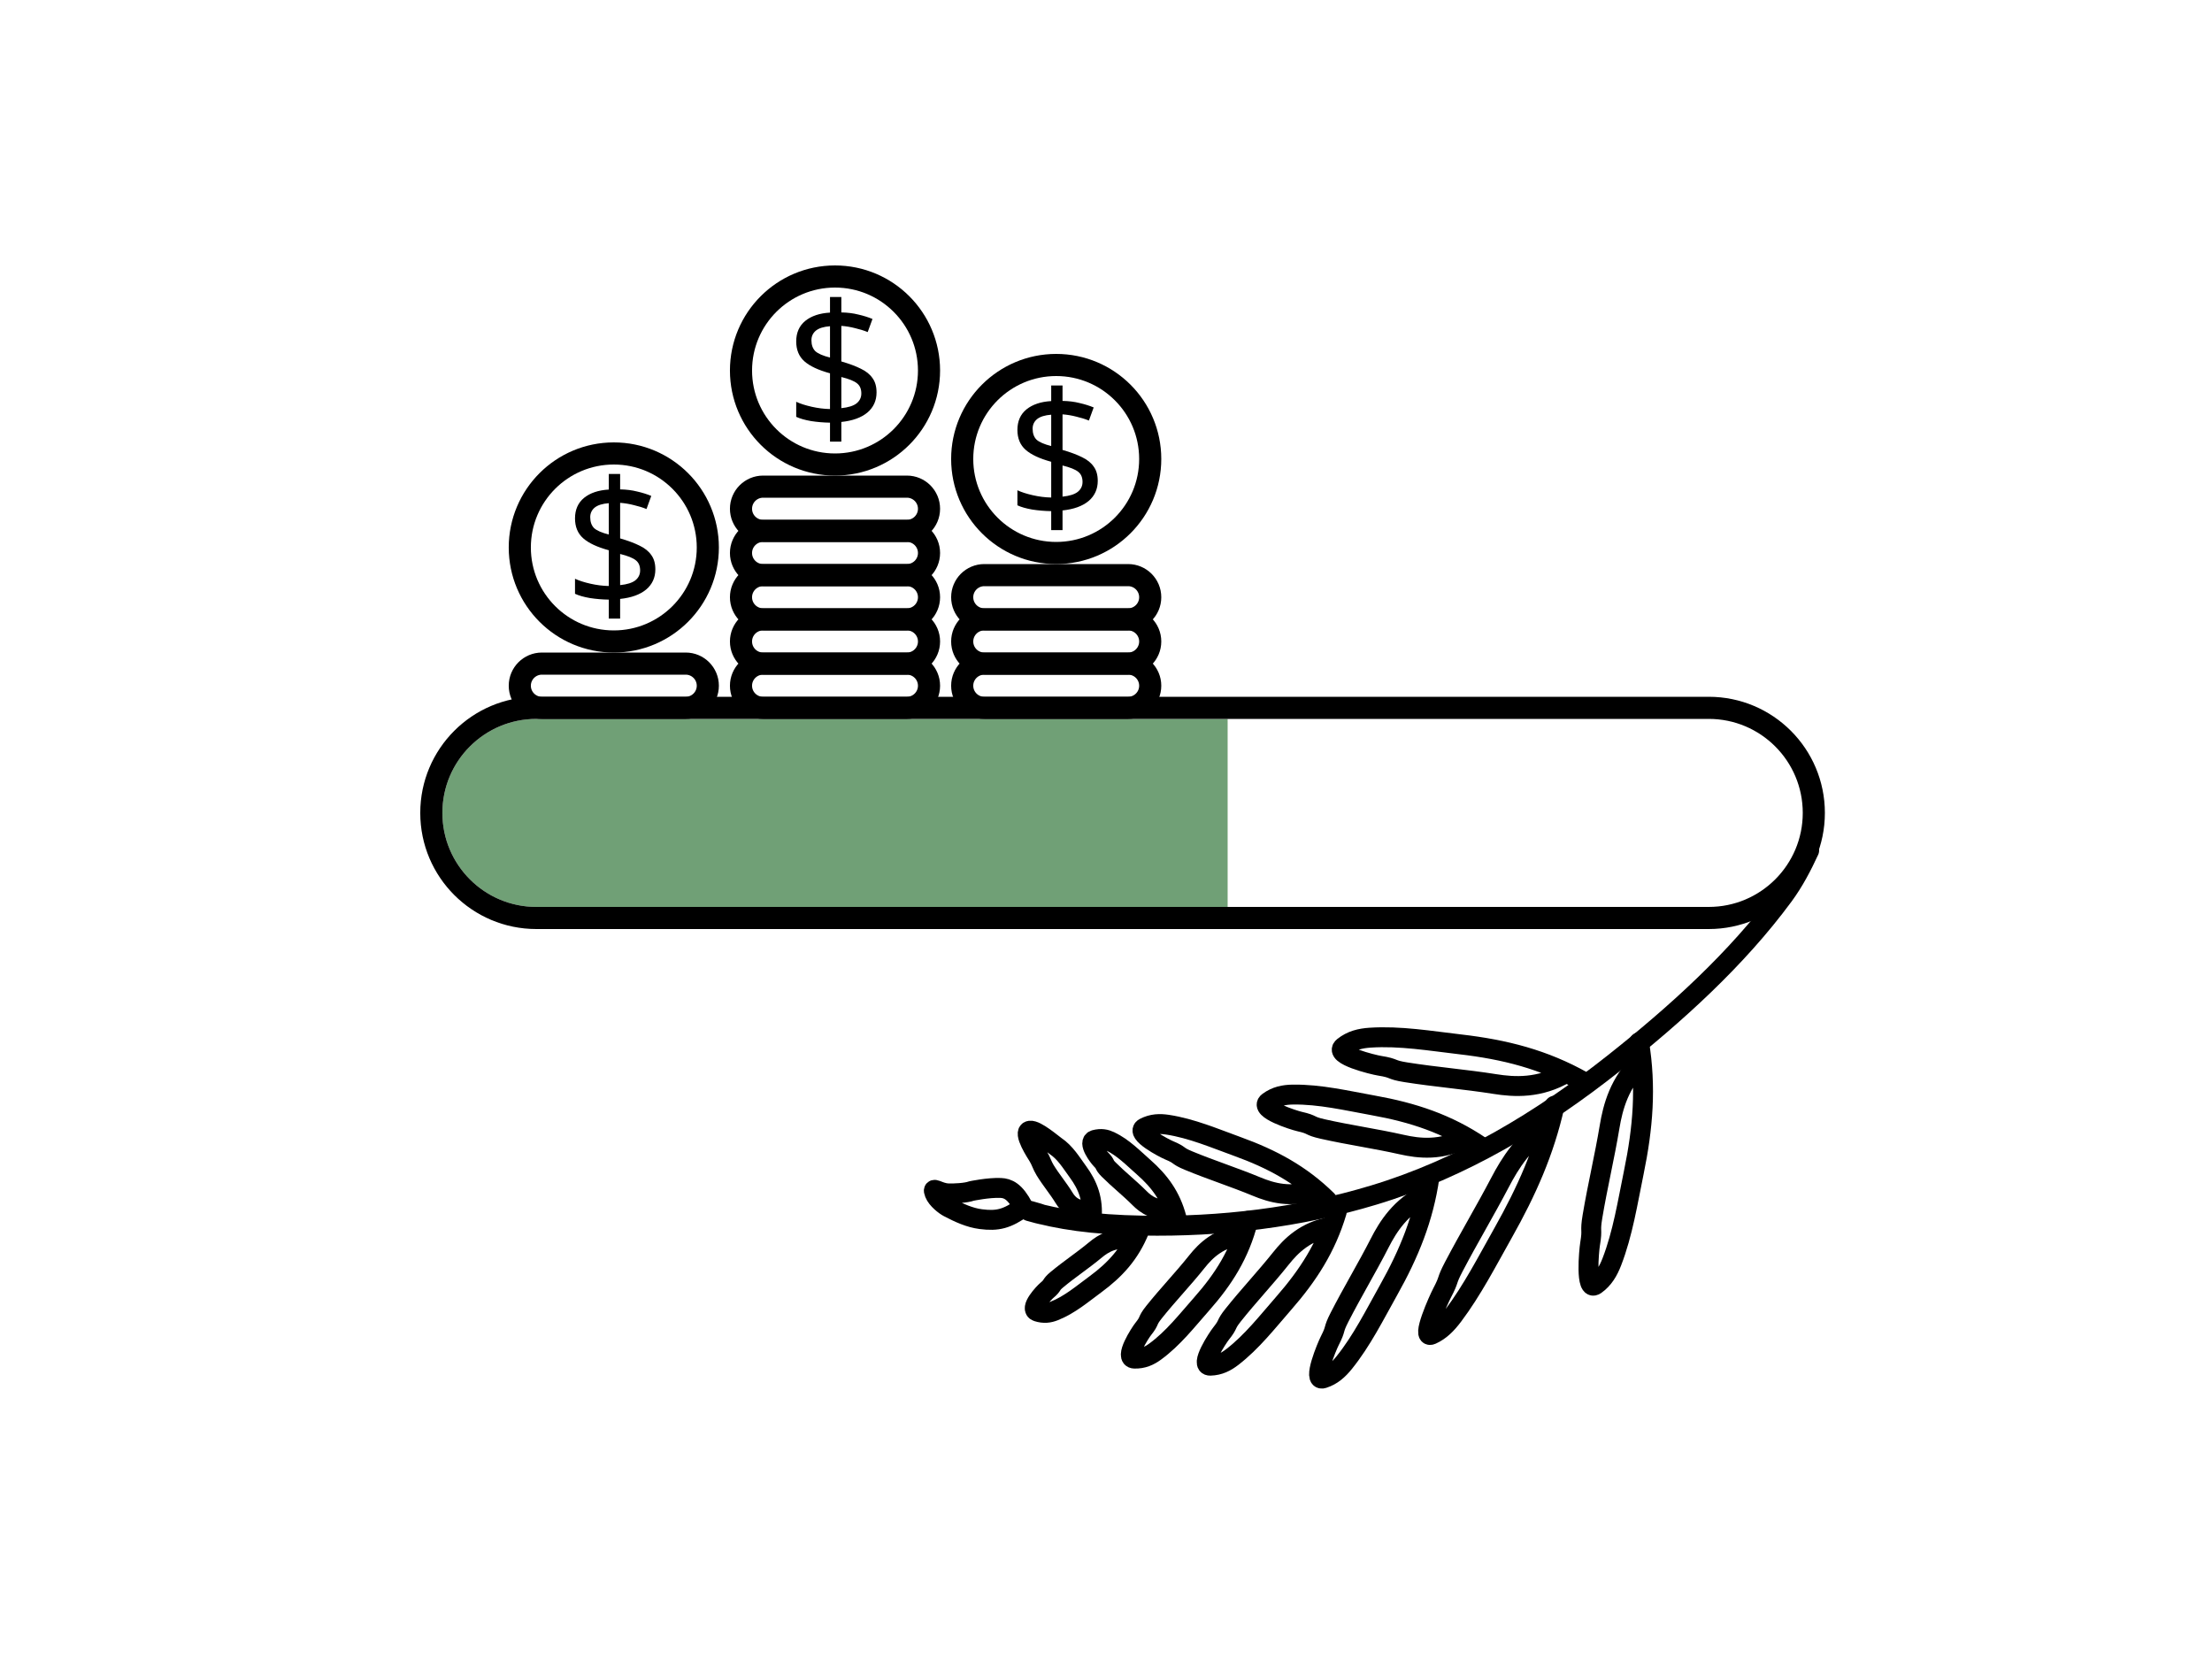
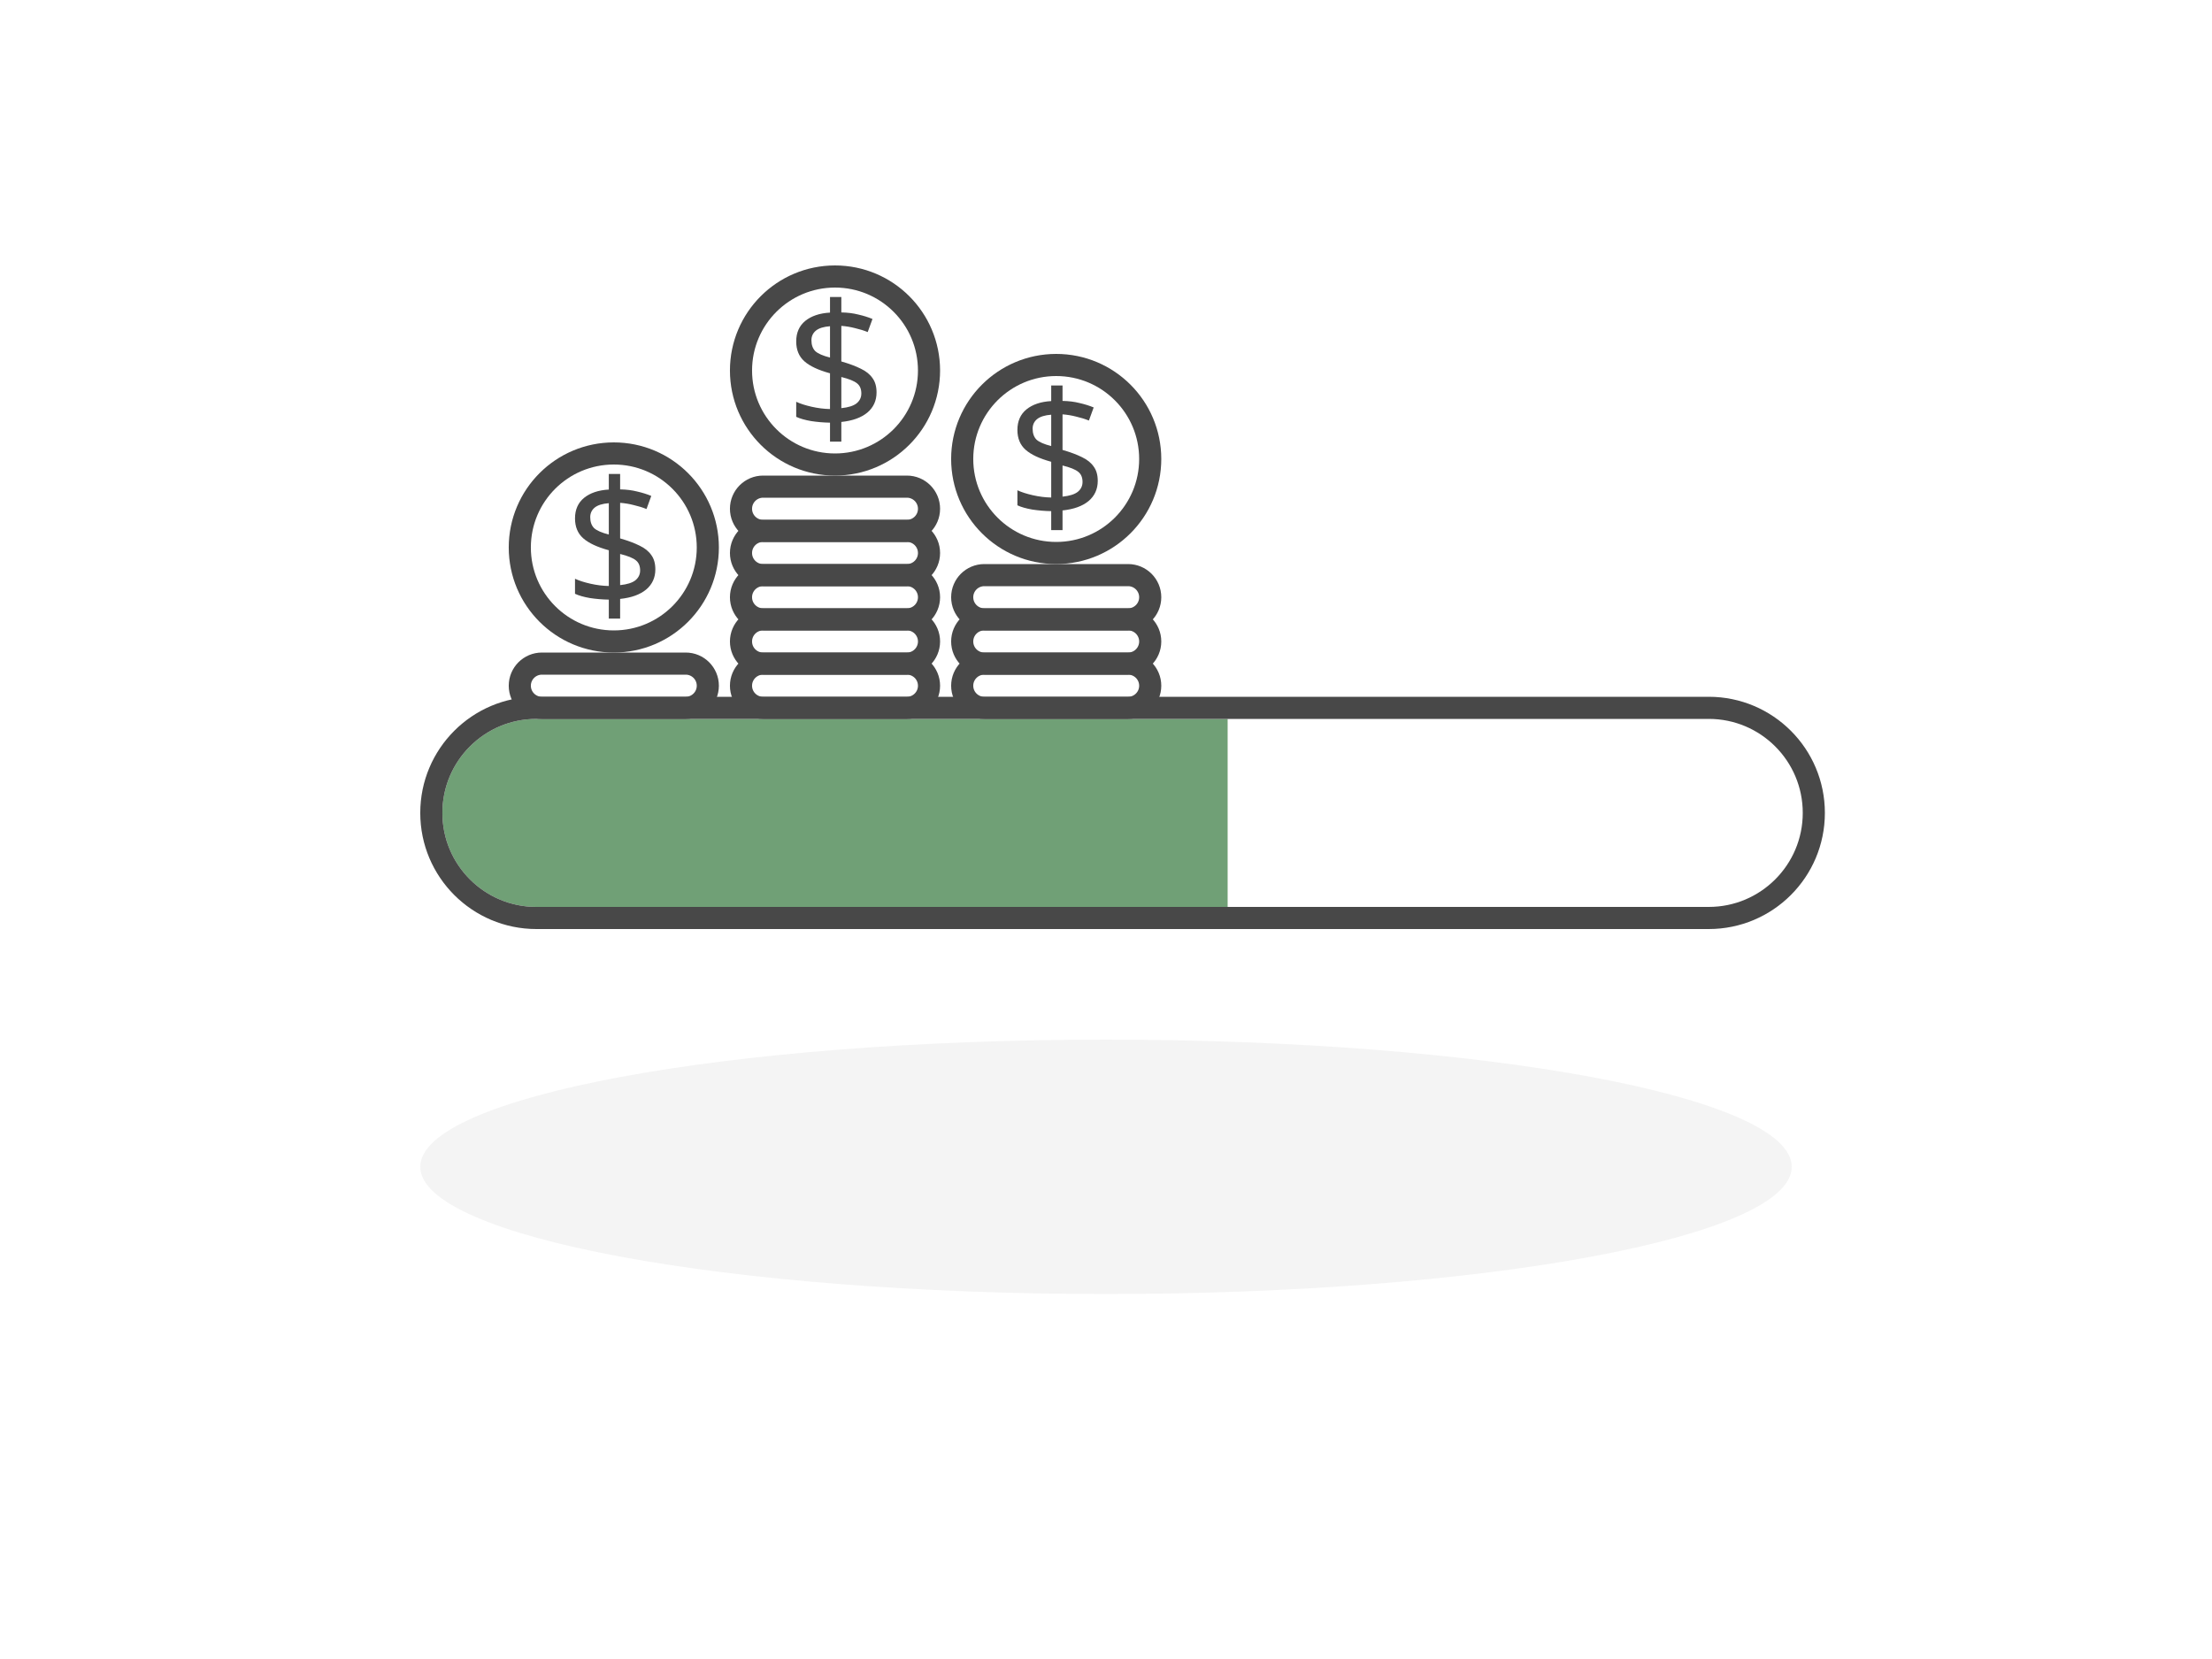
<svg xmlns="http://www.w3.org/2000/svg" width="200" height="150" viewBox="0 0 200 150" fill="none">
-   <path d="M163.577 76.898C162.916 78.326 162.201 79.701 161.263 80.975C157.024 86.734 151.487 91.721 145.912 96.133C139.37 101.309 132.226 105.631 124.2 108.055C117.46 110.091 110.339 110.945 103.309 110.814C98.692 110.728 95.734 110.255 93.052 109.507M93.052 109.507C95.924 110.308 92.341 109.19 93.052 109.507Z" stroke="black" stroke-width="1.8" stroke-linecap="round" stroke-linejoin="round" />
-   <path d="M148.197 94.246C148.86 98.288 148.553 101.979 147.717 106.031C147.163 108.72 146.728 111.527 145.734 114.093C145.41 114.93 144.997 115.644 144.26 116.17C143.317 116.844 143.674 113.049 143.767 112.489C144.016 110.997 143.733 111.501 143.983 109.998C144.438 107.267 145.079 104.611 145.532 101.885C145.825 100.128 146.403 97.852 148.423 95.955" stroke="black" stroke-width="1.8" stroke-linecap="round" stroke-linejoin="round" />
-   <path d="M143.138 97.784C139.595 95.786 136.062 94.895 132.022 94.426C129.34 94.115 126.588 93.643 123.877 93.822C122.993 93.88 122.195 94.07 121.465 94.651C120.531 95.396 124.177 96.27 124.728 96.358C126.196 96.591 125.635 96.716 127.115 96.951C129.803 97.378 132.482 97.589 135.165 98.015C136.895 98.29 139.2 98.442 141.623 96.995" stroke="black" stroke-width="1.8" stroke-linecap="round" stroke-linejoin="round" />
-   <path d="M133.904 103.668C130.863 101.607 127.755 100.589 124.163 99.945C121.78 99.517 119.343 98.934 116.9 98.967C116.102 98.978 115.374 99.116 114.68 99.628C113.791 100.284 117.001 101.291 117.49 101.401C118.79 101.694 118.278 101.784 119.59 102.08C121.971 102.617 124.359 102.951 126.737 103.487C128.27 103.833 130.327 104.091 132.599 102.849" stroke="black" stroke-width="1.8" stroke-linecap="round" stroke-linejoin="round" />
-   <path d="M140.556 99.974C139.63 104.107 138.047 107.671 135.906 111.471C134.485 113.993 133.118 116.658 131.386 118.958C130.821 119.709 130.229 120.317 129.443 120.667C128.436 121.115 130.097 117.46 130.375 116.929C131.116 115.517 130.704 115.948 131.45 114.525C132.806 111.939 134.285 109.47 135.638 106.889C136.51 105.225 137.8 103.116 140.12 101.709" stroke="black" stroke-width="1.8" stroke-linecap="round" stroke-linejoin="round" />
-   <path d="M129.247 106.404C128.711 110.158 127.41 113.327 125.539 116.663C124.297 118.878 123.129 121.231 121.53 123.212C121.008 123.859 120.442 124.371 119.64 124.626C118.613 124.953 119.988 121.707 120.227 121.238C120.863 119.993 120.471 120.358 121.112 119.103C122.277 116.823 123.587 114.662 124.749 112.386C125.499 110.919 126.646 109.075 128.972 107.975" stroke="black" stroke-width="1.8" stroke-linecap="round" stroke-linejoin="round" />
-   <path d="M119.982 108.518C117.603 106.182 114.995 104.79 111.894 103.667C109.835 102.921 107.756 102.026 105.569 101.692C104.855 101.583 104.182 101.601 103.479 101.965C102.578 102.431 105.279 103.829 105.698 104.002C106.811 104.464 106.339 104.469 107.462 104.935C109.5 105.78 111.578 106.441 113.613 107.284C114.925 107.829 116.719 108.371 118.95 107.575" stroke="black" stroke-width="1.8" stroke-linecap="round" stroke-linejoin="round" />
-   <path d="M120.862 109.566C119.897 112.806 118.265 115.321 116.063 117.84C114.602 119.512 113.196 121.327 111.418 122.696C110.838 123.143 110.232 123.457 109.429 123.479C108.401 123.508 110.113 120.942 110.399 120.582C111.161 119.626 110.74 119.853 111.508 118.889C112.902 117.139 114.422 115.533 115.814 113.786C116.712 112.659 118.038 111.297 120.409 110.909" stroke="black" stroke-width="1.8" stroke-linecap="round" stroke-linejoin="round" />
-   <path d="M112.841 110.387C112.079 113.373 110.64 115.646 108.654 117.894C107.336 119.385 106.078 121.014 104.441 122.207C103.907 122.596 103.341 122.86 102.572 122.84C101.586 122.814 103.1 120.498 103.356 120.176C104.039 119.319 103.646 119.51 104.334 118.646C105.584 117.077 106.962 115.65 108.21 114.084C109.014 113.074 110.218 111.866 112.474 111.622" stroke="black" stroke-width="1.8" stroke-linecap="round" stroke-linejoin="round" />
-   <path d="M106.384 110.157C105.861 108.161 104.833 106.79 103.403 105.532C102.454 104.697 101.551 103.754 100.364 103.187C99.977 103.002 99.565 102.912 99 103.06C98.275 103.249 99.358 104.638 99.542 104.824C100.033 105.316 99.746 105.248 100.241 105.745C101.139 106.646 102.133 107.425 103.029 108.325C103.607 108.905 104.476 109.558 106.13 109.34" stroke="black" stroke-width="1.8" stroke-linecap="round" stroke-linejoin="round" />
-   <path d="M103.03 111.199C102.157 113.37 100.814 114.821 99.041 116.124C97.864 116.988 96.722 117.975 95.321 118.529C94.864 118.71 94.393 118.784 93.786 118.588C93.01 118.336 94.416 116.868 94.648 116.675C95.265 116.161 94.937 116.219 95.559 115.701C96.689 114.759 97.907 113.96 99.035 113.021C99.763 112.415 100.823 111.746 102.628 112.085" stroke="black" stroke-width="1.8" stroke-linecap="round" stroke-linejoin="round" />
-   <path d="M88.684 110.231C90.204 110.427 91.053 110.21 92.529 109.158C91.773 107.709 91.128 107.435 90.47 107.409C89.364 107.364 87.834 107.688 87.834 107.688C87.349 107.868 86.28 107.922 85.722 107.9C84.819 107.863 84.227 107.197 84.501 107.9C84.716 108.448 85.435 108.993 85.754 109.159C86.729 109.671 87.675 110.101 88.684 110.231Z" stroke="black" stroke-width="1.8" stroke-linecap="round" stroke-linejoin="round" />
-   <path d="M98.7 110.24C98.865 108.466 98.365 107.179 97.462 105.949C96.862 105.132 96.339 104.227 95.435 103.617C95.14 103.418 93.695 102.161 93.13 102.231C92.407 102.32 93.747 104.345 93.856 104.524C94.147 104.998 94.206 105.33 94.498 105.809C95.03 106.678 95.689 107.45 96.219 108.318C96.562 108.877 97.147 109.528 98.73 109.51" stroke="black" stroke-width="1.8" stroke-linecap="round" stroke-linejoin="round" />
-   <path d="M39.998 73.5C39.998 68.806 43.804 65 48.498 65H110.998V82H48.498C43.804 82 39.998 78.194 39.998 73.5V73.5Z" fill="#70A076" />
-   <rect x="38.998" y="64" width="125" height="19" rx="9.5" stroke="black" stroke-width="2" />
-   <path d="M75.046 39.928V38.216C74.46 38.206 73.889 38.158 73.334 38.072C72.78 37.976 72.332 37.848 71.99 37.688V36.328C72.353 36.499 72.817 36.648 73.382 36.776C73.948 36.904 74.502 36.974 75.046 36.984V33.752C73.99 33.464 73.217 33.102 72.726 32.664C72.236 32.227 71.99 31.63 71.99 30.872C71.99 30.083 72.262 29.464 72.806 29.016C73.361 28.568 74.108 28.318 75.046 28.264V26.856H76.07V28.248C76.636 28.259 77.148 28.323 77.606 28.44C78.076 28.547 78.502 28.68 78.886 28.84L78.454 30.024C78.113 29.886 77.734 29.768 77.318 29.672C76.913 29.566 76.497 29.496 76.07 29.464V32.68C76.774 32.883 77.361 33.102 77.83 33.336C78.3 33.56 78.652 33.843 78.886 34.184C79.132 34.515 79.254 34.947 79.254 35.48C79.254 36.227 78.977 36.835 78.422 37.304C77.868 37.763 77.084 38.046 76.07 38.152V39.928H75.046ZM75.046 32.328V29.496C74.47 29.539 74.044 29.672 73.766 29.896C73.5 30.12 73.366 30.408 73.366 30.76C73.366 31.187 73.484 31.518 73.718 31.752C73.964 31.976 74.406 32.168 75.046 32.328ZM76.07 36.904C76.7 36.84 77.158 36.696 77.446 36.472C77.734 36.238 77.878 35.939 77.878 35.576C77.878 35.171 77.75 34.867 77.494 34.664C77.238 34.451 76.764 34.259 76.07 34.088V36.904Z" fill="black" />
-   <circle cx="75.498" cy="33.5" r="8.5" stroke="black" stroke-width="2" />
-   <path d="M55.046 55.928V54.216C54.46 54.206 53.889 54.158 53.334 54.072C52.78 53.976 52.332 53.848 51.99 53.688V52.328C52.353 52.499 52.817 52.648 53.382 52.776C53.948 52.904 54.502 52.974 55.046 52.984V49.752C53.99 49.464 53.217 49.102 52.726 48.664C52.236 48.227 51.99 47.63 51.99 46.872C51.99 46.083 52.262 45.464 52.806 45.016C53.361 44.568 54.108 44.318 55.046 44.264V42.856H56.07V44.248C56.636 44.259 57.148 44.323 57.606 44.44C58.076 44.547 58.502 44.68 58.886 44.84L58.454 46.024C58.113 45.886 57.734 45.768 57.318 45.672C56.913 45.566 56.497 45.496 56.07 45.464V48.68C56.774 48.883 57.361 49.102 57.83 49.336C58.3 49.56 58.652 49.843 58.886 50.184C59.132 50.515 59.254 50.947 59.254 51.48C59.254 52.227 58.977 52.835 58.422 53.304C57.868 53.763 57.084 54.046 56.07 54.152V55.928H55.046ZM55.046 48.328V45.496C54.47 45.539 54.044 45.672 53.766 45.896C53.5 46.12 53.366 46.408 53.366 46.76C53.366 47.187 53.484 47.518 53.718 47.752C53.964 47.976 54.406 48.168 55.046 48.328ZM56.07 52.904C56.7 52.84 57.158 52.696 57.446 52.472C57.734 52.238 57.878 51.939 57.878 51.576C57.878 51.171 57.75 50.867 57.494 50.664C57.238 50.451 56.764 50.259 56.07 50.088V52.904Z" fill="black" />
-   <circle cx="55.498" cy="49.5" r="8.5" stroke="black" stroke-width="2" />
-   <rect x="66.998" y="44" width="17" height="4" rx="2" stroke="black" stroke-width="2" />
-   <rect x="66.998" y="48" width="17" height="4" rx="2" stroke="black" stroke-width="2" />
-   <rect x="66.998" y="52" width="17" height="4" rx="2" stroke="black" stroke-width="2" />
-   <path d="M95.046 47.928V46.216C94.46 46.206 93.889 46.158 93.334 46.072C92.78 45.976 92.332 45.848 91.99 45.688V44.328C92.353 44.499 92.817 44.648 93.382 44.776C93.948 44.904 94.502 44.974 95.046 44.984V41.752C93.99 41.464 93.217 41.102 92.726 40.664C92.236 40.227 91.99 39.63 91.99 38.872C91.99 38.083 92.262 37.464 92.806 37.016C93.361 36.568 94.108 36.318 95.046 36.264V34.856H96.07V36.248C96.636 36.259 97.148 36.323 97.606 36.44C98.076 36.547 98.502 36.68 98.886 36.84L98.454 38.024C98.113 37.886 97.734 37.768 97.318 37.672C96.913 37.566 96.497 37.496 96.07 37.464V40.68C96.774 40.883 97.361 41.102 97.83 41.336C98.3 41.56 98.652 41.843 98.886 42.184C99.132 42.515 99.254 42.947 99.254 43.48C99.254 44.227 98.977 44.835 98.422 45.304C97.868 45.763 97.084 46.046 96.07 46.152V47.928H95.046ZM95.046 40.328V37.496C94.47 37.539 94.044 37.672 93.766 37.896C93.5 38.12 93.366 38.408 93.366 38.76C93.366 39.187 93.484 39.518 93.718 39.752C93.964 39.976 94.406 40.168 95.046 40.328ZM96.07 44.904C96.7 44.84 97.158 44.696 97.446 44.472C97.734 44.238 97.878 43.939 97.878 43.576C97.878 43.171 97.75 42.867 97.494 42.664C97.238 42.451 96.764 42.259 96.07 42.088V44.904Z" fill="black" />
-   <circle cx="95.498" cy="41.5" r="8.5" stroke="black" stroke-width="2" />
-   <rect x="86.998" y="52" width="17" height="4" rx="2" stroke="black" stroke-width="2" />
-   <rect x="46.998" y="60" width="17" height="4" rx="2" stroke="black" stroke-width="2" />
-   <rect x="86.998" y="56" width="17" height="4" rx="2" stroke="black" stroke-width="2" />
-   <rect x="86.998" y="60" width="17" height="4" rx="2" stroke="black" stroke-width="2" />
-   <rect x="66.998" y="56" width="17" height="4" rx="2" stroke="black" stroke-width="2" />
-   <rect x="66.998" y="60" width="17" height="4" rx="2" stroke="black" stroke-width="2" />
+   <ellipse cx="100" cy="105.5" rx="62" ry="11.5" fill="#F4F4F4" />
+   <path d="M39.998 73.5C39.998 68.806 43.804 65 48.498 65H110.998V82H48.498C43.804 82 39.998 78.194 39.998 73.5Z" fill="#70A076" />
+   <rect x="38.998" y="64" width="125" height="19" rx="9.5" stroke="#484848" stroke-width="2" />
+   <path d="M75.046 39.928V38.216C74.46 38.205 73.889 38.157 73.334 38.072C72.78 37.976 72.332 37.848 71.99 37.688V36.328C72.353 36.499 72.817 36.648 73.382 36.776C73.948 36.904 74.502 36.973 75.046 36.984V33.752C73.99 33.464 73.217 33.101 72.726 32.664C72.236 32.227 71.99 31.629 71.99 30.872C71.99 30.083 72.262 29.464 72.806 29.016C73.361 28.568 74.108 28.317 75.046 28.264V26.856H76.07V28.248C76.636 28.259 77.148 28.323 77.606 28.44C78.076 28.547 78.502 28.68 78.886 28.84L78.454 30.024C78.113 29.885 77.734 29.768 77.318 29.672C76.913 29.565 76.497 29.496 76.07 29.464V32.68C76.774 32.883 77.361 33.101 77.83 33.336C78.3 33.56 78.652 33.843 78.886 34.184C79.132 34.515 79.254 34.947 79.254 35.48C79.254 36.227 78.977 36.835 78.422 37.304C77.868 37.763 77.084 38.045 76.07 38.152V39.928H75.046ZM75.046 32.328V29.496C74.47 29.539 74.044 29.672 73.766 29.896C73.5 30.12 73.366 30.408 73.366 30.76C73.366 31.187 73.484 31.517 73.718 31.752C73.964 31.976 74.406 32.168 75.046 32.328ZM76.07 36.904C76.7 36.84 77.158 36.696 77.446 36.472C77.734 36.237 77.878 35.939 77.878 35.576C77.878 35.171 77.75 34.867 77.494 34.664C77.238 34.451 76.764 34.259 76.07 34.088V36.904Z" fill="#484848" />
+   <circle cx="75.498" cy="33.5" r="8.5" stroke="#484848" stroke-width="2" />
+   <path d="M55.046 55.928V54.216C54.46 54.205 53.889 54.157 53.334 54.072C52.78 53.976 52.332 53.848 51.99 53.688V52.328C52.353 52.499 52.817 52.648 53.382 52.776C53.948 52.904 54.502 52.973 55.046 52.984V49.752C53.99 49.464 53.217 49.101 52.726 48.664C52.236 48.227 51.99 47.629 51.99 46.872C51.99 46.083 52.262 45.464 52.806 45.016C53.361 44.568 54.108 44.317 55.046 44.264V42.856H56.07V44.248C56.636 44.259 57.148 44.323 57.606 44.44C58.076 44.547 58.502 44.68 58.886 44.84L58.454 46.024C58.113 45.885 57.734 45.768 57.318 45.672C56.913 45.565 56.497 45.496 56.07 45.464V48.68C56.774 48.883 57.361 49.101 57.83 49.336C58.3 49.56 58.652 49.843 58.886 50.184C59.132 50.515 59.254 50.947 59.254 51.48C59.254 52.227 58.977 52.835 58.422 53.304C57.868 53.763 57.084 54.045 56.07 54.152V55.928H55.046ZM55.046 48.328V45.496C54.47 45.539 54.044 45.672 53.766 45.896C53.5 46.12 53.366 46.408 53.366 46.76C53.366 47.187 53.484 47.517 53.718 47.752C53.964 47.976 54.406 48.168 55.046 48.328ZM56.07 52.904C56.7 52.84 57.158 52.696 57.446 52.472C57.734 52.237 57.878 51.939 57.878 51.576C57.878 51.171 57.75 50.867 57.494 50.664C57.238 50.451 56.764 50.259 56.07 50.088V52.904Z" fill="#484848" />
+   <circle cx="55.498" cy="49.5" r="8.5" stroke="#484848" stroke-width="2" />
+   <rect x="66.998" y="44" width="17" height="4" rx="2" stroke="#484848" stroke-width="2" />
+   <rect x="66.998" y="48" width="17" height="4" rx="2" stroke="#484848" stroke-width="2" />
+   <rect x="66.998" y="52" width="17" height="4" rx="2" stroke="#484848" stroke-width="2" />
+   <path d="M95.046 47.928V46.216C94.46 46.205 93.889 46.157 93.334 46.072C92.78 45.976 92.332 45.848 91.99 45.688V44.328C92.353 44.499 92.817 44.648 93.382 44.776C93.948 44.904 94.502 44.973 95.046 44.984V41.752C93.99 41.464 93.217 41.101 92.726 40.664C92.236 40.227 91.99 39.629 91.99 38.872C91.99 38.083 92.262 37.464 92.806 37.016C93.361 36.568 94.108 36.317 95.046 36.264V34.856H96.07V36.248C96.636 36.259 97.148 36.323 97.606 36.44C98.076 36.547 98.502 36.68 98.886 36.84L98.454 38.024C98.113 37.885 97.734 37.768 97.318 37.672C96.913 37.565 96.497 37.496 96.07 37.464V40.68C96.774 40.883 97.361 41.101 97.83 41.336C98.3 41.56 98.652 41.843 98.886 42.184C99.132 42.515 99.254 42.947 99.254 43.48C99.254 44.227 98.977 44.835 98.422 45.304C97.868 45.763 97.084 46.045 96.07 46.152V47.928H95.046ZM95.046 40.328V37.496C94.47 37.539 94.044 37.672 93.766 37.896C93.5 38.12 93.366 38.408 93.366 38.76C93.366 39.187 93.484 39.517 93.718 39.752C93.964 39.976 94.406 40.168 95.046 40.328ZM96.07 44.904C96.7 44.84 97.158 44.696 97.446 44.472C97.734 44.237 97.878 43.939 97.878 43.576C97.878 43.171 97.75 42.867 97.494 42.664C97.238 42.451 96.764 42.259 96.07 42.088V44.904Z" fill="#484848" />
+   <circle cx="95.498" cy="41.5" r="8.5" stroke="#484848" stroke-width="2" />
+   <rect x="86.998" y="52" width="17" height="4" rx="2" stroke="#484848" stroke-width="2" />
+   <rect x="46.998" y="60" width="17" height="4" rx="2" stroke="#484848" stroke-width="2" />
+   <rect x="86.998" y="56" width="17" height="4" rx="2" stroke="#484848" stroke-width="2" />
+   <rect x="86.998" y="60" width="17" height="4" rx="2" stroke="#484848" stroke-width="2" />
+   <rect x="66.998" y="56" width="17" height="4" rx="2" stroke="#484848" stroke-width="2" />
+   <rect x="66.998" y="60" width="17" height="4" rx="2" stroke="#484848" stroke-width="2" />
</svg>
